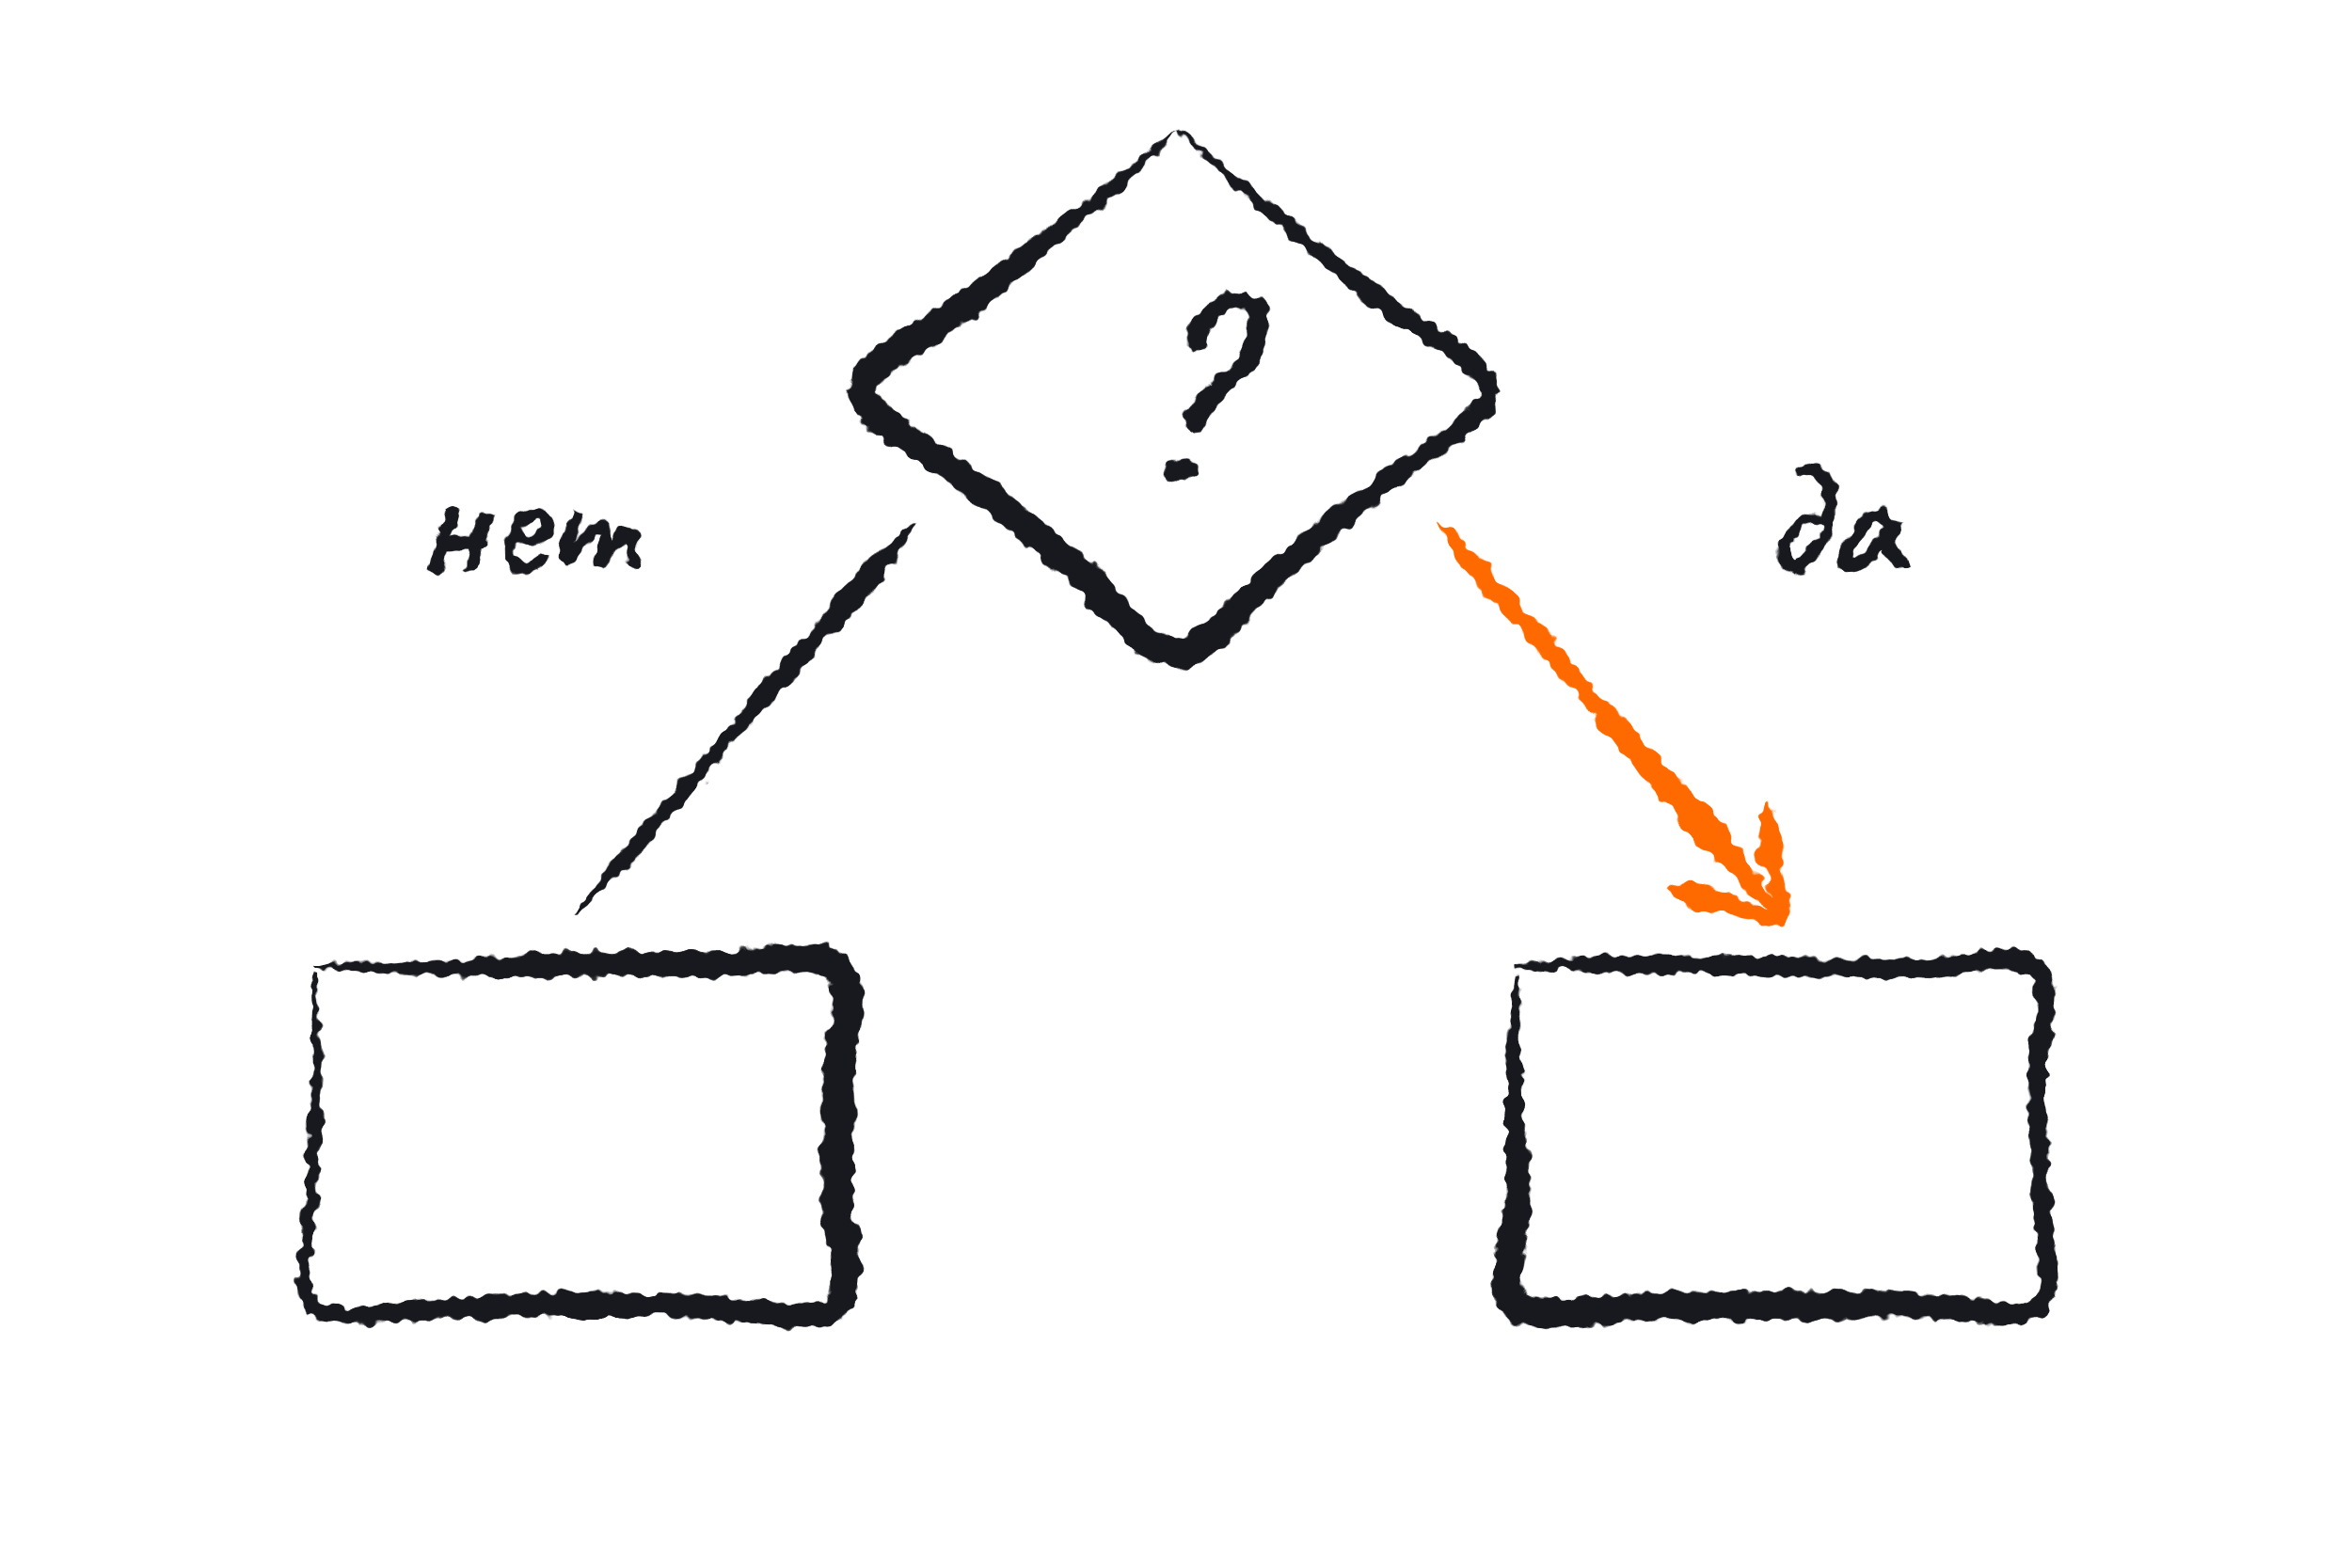
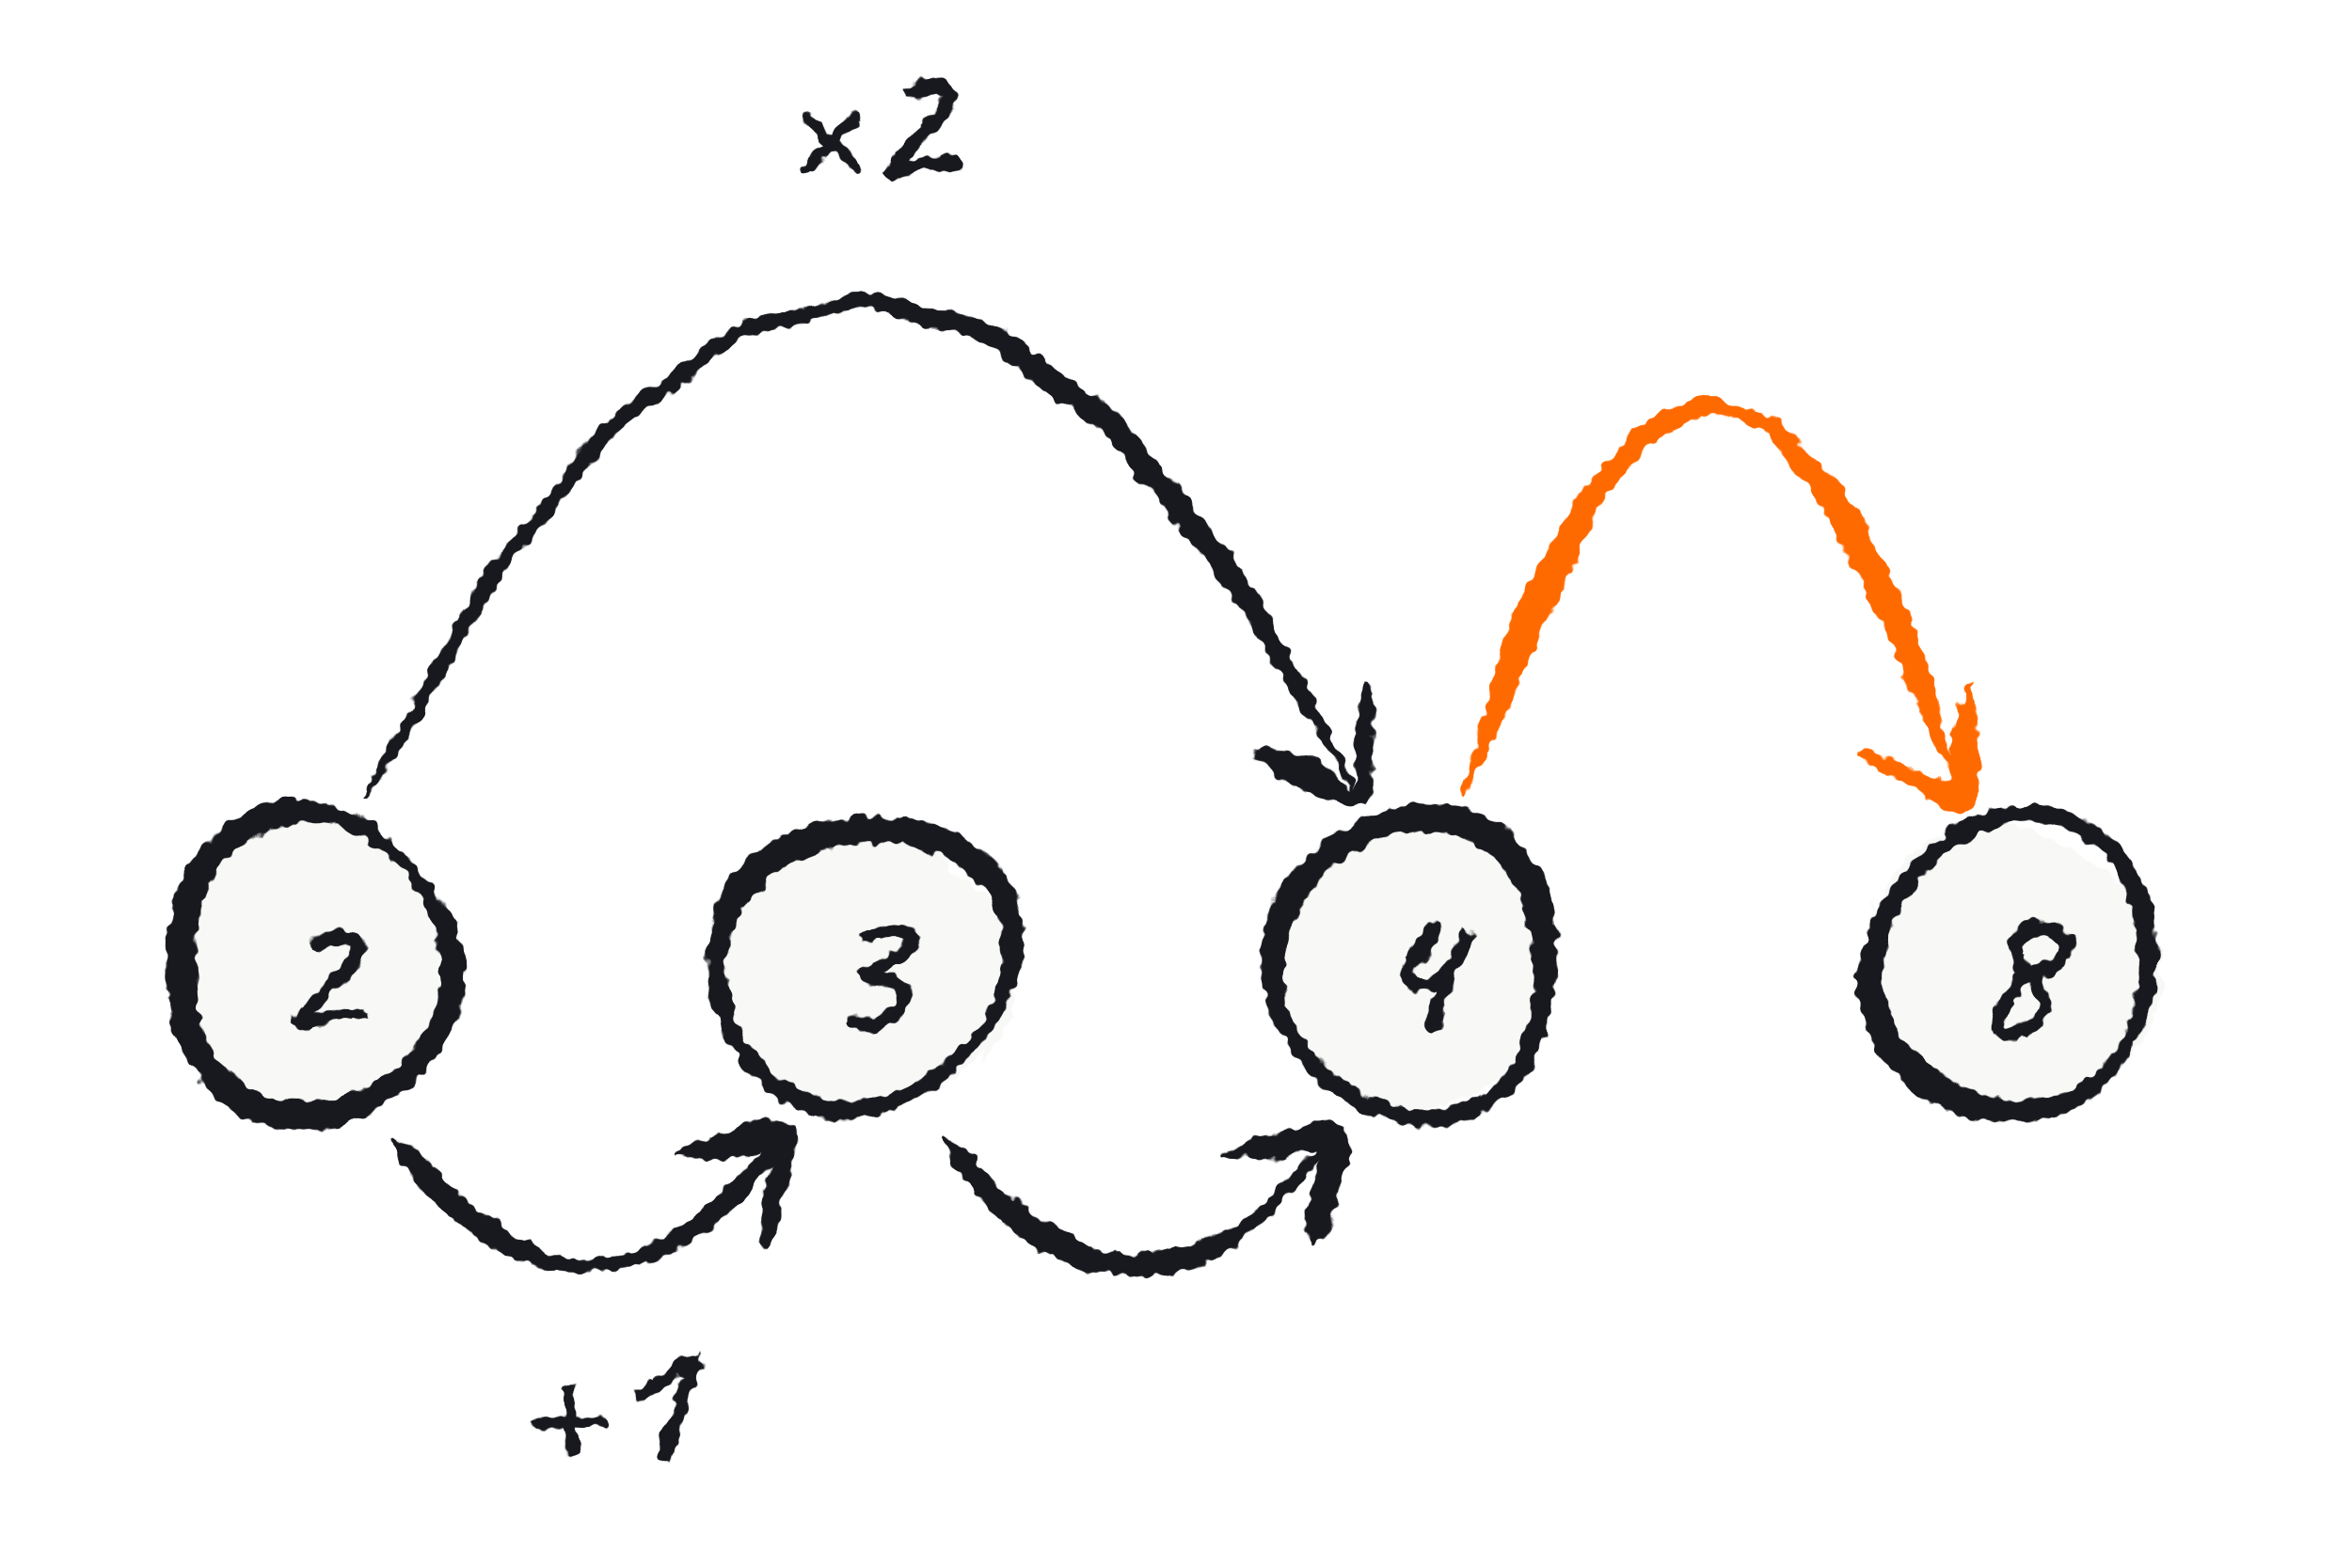
<svg xmlns="http://www.w3.org/2000/svg" viewBox="0 0 180 120">
  <defs>
    <filter id="topic-13-ink" width="110%" height="110%" x="-5%" y="-5%">
      <feTurbulence baseFrequency=".8" numOctaves="2" result="n" seed="7" type="fractalNoise" />
      <feDisplacementMap in="SourceGraphic" in2="n" scale="1.1" xChannelSelector="R" yChannelSelector="G" />
    </filter>
  </defs>
  <g filter="url(#topic-13-ink)">
-     <path fill="#17191e" d="m90 10 .8.8 1.2 1 1.3 1.4 1.4 1.3 1.5 1.4 1.4 1.3 1.3 1.1 1.3 1.2 1.3 1.1 1.3 1.1 1.4 1.1 1.3 1.1 1.6 1.2 1.7 1 1.8 1.1 1.4 1.1 1 1 .2.7-.2.7-1 1-1.4 1.1-1.7 1.1-1.7 1.2-1.6 1.1-1.3 1.1-1.4 1-1.4 1.1-1.3 1-1.4 1.1-1.4 1.1-1.5 1.3-1.4 1.5-1.3 1.4-1.3 1.2-1.1.7-.8.2-.9-.2-1-.8-1.2-1.2-1.3-1.5-1.4-1.5-1.4-1.3-1.3-1.1-1.4-1.1-1.4-1.1-1.3-1-1.4-1.2-1.3-1-1.6-1.2-1.8-1.2-1.7-1.1-1.4-1.1-.9-1-.2-.4.2-.5.9-.8 1.4-1 1.7-1.1 1.8-1.2 1.5-1.1L76 23l1.3-1.1 1.3-1.1 1.3-1.2 1.3-1.1 1.3-1.2L84 16l1.5-1.3 1.4-1.4 1.3-1.3 1.2-1.1zl-.9.7-1.2 1-1.5 1-1.6 1.3-1.6 1.2-1.5 1.1-1.3 1-1.5 1-1.4 1-1.4 1.1-1.4 1-1.3 1-1.6 1-1.7 1.1-1.8 1.1-1.6 1.3-1.3 1.3-.6 1.8.7 1.8 1.3 1.3 1.6 1.2 1.8 1.2 1.7 1 1.5 1.1 1.4 1.1 1.3 1.1 1.4 1.1 1.3 1.1 1.2 1 1.3 1 1.3 1.3 1.2 1.5 1.4 1.5 1.3 1.4 1.6 1 1.8.5 1.8-.4 1.6-1 1.5-1.5 1.3-1.5 1.3-1.4 1.3-1.3 1.3-1 1.3-1.2 1.4-1.1 1.3-1.1 1.3-1.1 1.3-1.2 1.5-1 1.7-1.2 1.7-1.2 1.5-1.2 1.2-1.3.5-1.6-.5-1.5-1.2-1.2-1.6-1.2-1.7-1.1-1.7-1.1-1.5-1.1-1.3-1.1-1.4-1-1.4-1.1-1.4-1-1.3-1.1-1.4-1-1.5-1.2-1.5-1.3-1.6-1.2-1.5-1.2-1.2-1-.9-.7Z" />
-     <path fill="#17191e" d="M91.2 33.3q-.3 0-.4-.3t-.2-.5V32l.1-.4.3-.6.7-.9q.4-.5.8-.7l.2-.2h.1q0-.2.3-.4l.5-.3.2-.2.4-.3.7-.9.3-.8.3-1.3v-.9l-.3-.4h-1l-1 .6-.7 1-.2.5v.4l.1.3v.3h-.2l-.5.1q-.3 0-.5-.2l-.1-.2-.2-.2v-.8q0-.4.3-.9l.6-.9.9-.7.8-.4.3-.2h1.7l.5.3.6.4.4.3q.2.5.1 1.1L97 26l-.4 1.4-.7 1-.5.4-.6.7-.6.5q-.7.4-1.2 1.2l-.8 1.4q-.2.5-.4.6-.2.2-.5.2m-.5 3.6H90l-.5-.2q-.4-.3-.3-.7t.7-.8l.5-.3.6.2q.7.4.6.9t-.9.9m-20.8 3-.9.6-1.1 1-1.4 1.1-1.3 1.4-1.2 1.5-1 1.4-1 1.3-1.2 1.3-1.1 1.1-1.1 1.3-1 1.3-1 1.3-1.1 1.3-1.1 1.2-1.1 1.2-1.1 1.3-1 1.3-1 1.3-1.3 1.3-1.2 1.4-1.3 1.5-1 1.4-.9 1.2-.6 1h.2l.8-.6 1.1-1 1.3-1.3 1.3-1.3 1.3-1.5 1-1.4 1.2-1.2 1.1-1.2 1.1-1.3 1-1.3 1-1.3 1.1-1.2 1.2-1.2 1.2-1.2 1-1.2 1.1-1.3 1.1-1.2 1.1-1.2 1.3-1.3 1.3-1.4 1.1-1.5 1-1.5.8-1.3.5-1Z" />
-     <path fill="#ff6a00" d="m109.9 40 .5 1 .8 1.4 1 1.4 1.3 1.4 1.3 1.4L116 48l1 1.3 1.1 1.2 1.2 1.2 1.1 1.2 1 1.3 1 1.4 1 1.3 1.2 1.2 1.1 1.2 1.1 1.3 1 1.3 1 1.3 1 1.4 1.5 1.3 1.4 1.3 1.2 1.3 1.2 1 .9.6.2-.2-.5-1-.8-1.3-1-1.4-1-1.6-1.1-1.6-1.3-1.3-1.2-1.2-1.2-1.1-1-1.2-1.1-1.3-1.1-1.3-1.2-1.1-1.2-1.2-1-1.2-1.1-1.3-1-1.3-1-1.3L117 47l-1.2-1.3-1.2-1.5-1.2-1.5-1.3-1.2-1.2-1-1-.6Z" />
-     <path fill="#ff6a00" d="m127.6 68.1.4.5.5.4.7.4.8.3h.8l.8.1.7.1.8.3.9.3.8.3.8.1 1-.3.4-.9V69l-.2-.8-.3-.9-.1-.8V65l-.1-.9-.2-.8-.2-.7-.3-.6-.3-.5h-.2l-.2.5-.2.7v.8l-.1.8v.8l.2.8.3.8.2.9.1.8.1.7v.5-.1h-.4l-.7-.2-.8-.3-.8-.4-.8-.3-.7-.3-.8-.3-.8-.1h-.8l-.7.2-.5.2Z" />
-     <path fill="#17191e" d="m24 74 1 .1 1.6.2 1.8.1 1.9.1 2 .2H34l1.7.1h20.2l2-.2 1.9-.2h1.7l1.2.1.7.3.2.5.1 1v1.4l-.4 1.6-.2 1.7-.2 1.6V87l-.1 1.4V93l.4 1.8.3 1.6.1 1.4v1l-.3.5-.6.3-1.3.1h-1.7l-1.9-.3-2-.2-1.8-.1h-1.6l-1.7-.1H49l-1.6-.1h-6.8l-1.6.2h-1.7l-1.6.2H34l-1.9.2-1.9.2-1.9.3h-3.1l-.9-.5-.4-.6-.2-1.1v-1.5l.3-1.6.2-1.6.1-1.6v-1.4l.1-1.4v-1.4l.2-1.4v-6.1l-.2-1.6-.1-1.5-.1-1.3v-.9h-.3v7l-.1 1.5v1.4l-.2 1.4v1.4l-.1 1.4-.1 1.5v1.4l-.2 1.5-.2 1.6-.3 1.6v1.6l.1 1.5.8 1.2 1.3.6 1.7.2h1.8l2-.1 1.9-.2h5.1l1.6-.1h1.7l1.7-.1h8.2l1.7.1H54l1.7.2 1.9.2 2 .3 1.8.1 1.8-.1 1.5-.7 1-1.4.2-1.7-.1-1.7-.2-1.7-.3-1.6v-4.3l.1-1.5v-4.3l.1-1.4.3-1.7.2-1.7v-1.7l-.2-1.6-1-1.4-1.5-.8-1.8-.1h-1.9l-2 .3-1.9.2H42.3l-1.7.2-1.6.2-1.7.1-1.6.2H34l-1.8.1-1.9.1h-3.7l-1.5.1H24Zm92 .1h1l1.6.2h1.8l1.9.2h7l1.7.1h3.3l1.7.1h5l1.7.1h5.1l2-.3 1.8-.2 1.7-.1h1.3l.7.4.4.6v2.5l-.2 1.6-.2 1.8-.1 1.6v2.9l.2 1.4v4.4l.2 1.5.2 1.7.2 1.7v2.5l-.5.6-.8.3h-1.3l-1.7-.1-1.9-.3-2-.3-1.8-.2h-13.4l-1.6.1h-5l-1.9.2-2 .2-1.9.2h-1.7l-1.2-.1-.6-.2-.2-.5-.1-.9.1-1.4.3-1.6.3-1.6V90l-.1-1.4-.1-1.4-.2-1.4-.1-1.4-.1-1.4v-1.5l-.2-1.6v-3.2l-.1-1.3v-.9h-.3l-.1 1-.1 1.2-.2 1.5-.1 1.6-.2 1.7v10l-.2 1.4-.3 1.6-.3 1.6-.2 1.7.1 1.6.9 1.4 1.5.8 1.8.2 2-.2 1.9-.2 1.9-.2 1.7-.1h8.4l1.6-.1h5l1.7-.1h5l1.9.2 2 .2 1.8.1 1.7-.1 1.4-.7.8-1.3.2-1.5-.1-1.6-.3-1.7-.2-1.7-.1-1.5v-1.4l-.1-1.5v-2.9l-.1-1.4v-2.9l.3-1.6.3-1.7.1-1.7-.2-1.5-.8-1.3-1.4-.6-1.6-.2-1.9.2-1.8.3-2 .2-1.6.1h-8.3l-1.7-.1h-5l-1.7-.1h-5.1l-2 .1-1.8.1-1.8.2-1.5.1-1.1.1ZM36.8 39.3l.5-.1.4.2v.7q-.2.1-.2.3l-.2.4-.1.3.2.2v.3l-.2.2H37v.1h-.1l-.1.5-.1.5-.2.4v.2l-.3.1-.4-.1-.2-.1v-.6l.2-.4V42h-1.6l-.1.4-.1.5v.4l-.1.4q0 .3-.3.4-.3 0-.6-.3l-.2-.2.2-1 .1-.3.1-.3.2-.6.2-.6.1-.1v-.3l.2-.2V40l.1-.3.2-.5V39l.2-.2h.2q.3 0 .5.2l.1.3v.2l-.6 1.6H36l.3-.7q0-.3.3-.7v-.2zm4.2 4.4-.8.2h-.8q-.4-.2-.6-.5l-.2-.6v-1q0-.6.3-1.1l.7-1q.4-.5.9-.7h.4q.1-.1.4 0h.5l.4.3.2.4v.3q0 .4-.3.9t-.9.7H40q-.3-.1-.4 0l-.1.6v.5l.4.3h.4l.4-.1.2-.2.1-.1.2-.1.1-.1h.4l.1.3v.2l-.4.4zm-.2-2.9q.2 0 .3-.2l.3-.2.1-.3-.1-.3h-.5l-.3.1-.3.3-.3.3v.2l.1.1zm2.6 2.7-.4-.3-.1-.5v-.4l.2-.7q0-.4.2-.7 0-.3.2-.5v-.7l.2-.4.1-.3h.5l.2.2.1.4-.1.7-.2.6-.2.5.2-.2.4-.5.4-.5q.2-.3.5-.4l.4-.1q.3 0 .5.3t.3.7v.7l.2-.3.5-.6.5-.2.4.1q.4.2.5.6v1.6l.2.3q.1.2 0 .4l-.2.1h-.3l-.4-.2q-.2-.1-.2-.3v-1.3l-.1-.2-.4.2-.5.5-.5.9-.4.4q-.1.1-.2 0-.3 0-.4-.2v-.4l.1-.6.2-.7.1-.5h-.4l-.3.4-.5.5-.3.5-.3.5-.3.3-.2.3zm94 .5h-.2l-.4-.2-.3-.2-.2-.3-.1-.4-.1-.4v-.4l.1-.7.3-.5q0-.2.3-.5l.5-.6.6-.4.5-.2h.7l.2.2.2.1.1-.5v-1.4q0-.4-.2-.5-.3-.4-.7-.6h-1l-.2-.1V36l.2-.4.4-.2h.4l.5.1q.7.3 1 .7l.5 1 .1 1.3v1l-.2.4v.4l-.2.4v.3l-.7 1.3q-.4.6-1 1-.4.5-1 .6m-.2-1 .4-.1.5-.5.4-.5.2-.3q0-.2.2-.3V41l.3-.6-.1-.3q-.1-.1-.4 0-.4 0-.7.3-.2.1-.3.4l-.4.4v.3l-.2.1-.1.4v.8q0 .2.2.2m3.8.7-.2-.2-.2-.2v-.6q0-.3.3-.8l.4-.9.2-.2.2-.2v-.1l.2-.3.1-.2.3-.3.4-.4.3-.2.6-.2q.3 0 .5.2l.2.1.3.3.2.2.5.4-.2.7q-.2.5 0 .9 0 .4.2.7l.2.2.3.1.2.1v.6l-.2.1-.8-.1q-.4-.2-.7-.8l-.2-.3V42l-.2.2-.2.2q-1 1-1.6 1.3t-1.1 0m.7-1.3v.3h.2l.6-.4.7-.7q.4-.3.6-.7l.3-.5q0-.3-.2-.4h-.2l-.5.1-.6.8-.6 1z" />
+     <path fill="#17191e" d="M30 87v.3l.2.5.2.5.3.5.3.5.3.4.2.4.3.4.3.4.3.4.4.4.3.3.4.3.3.3.3.3.4.2.3.3.3.2.3.3.4.2.3.3.3.2.4.3.3.2.3.2.4.2.3.2.3.1.3.2.3.1.3.2.4.1.3.2.3.1.4.2h.3l.4.2h.3l.4.1h.6l.3.1h.7l.3.1h2l.4-.2h.6l.2-.1h1l.3-.1h.4l.4-.2h.3l.4-.2.3-.1.4-.2.3-.1.3-.2.3-.2.3-.1.4-.2.3-.2.3-.2.3-.2.4-.3.3-.2.4-.3.3-.2.3-.3.3-.3.3-.2.3-.3.3-.3.3-.3.4-.3.3-.4.3-.3.3-.4.3-.4.4-.4.3-.4.3-.4.3-.5.2-.5.3-.4.2-.4.1-.3-.2-.2-.2.2-.4.3-.4.3-.4.4-.4.4-.4.3-.3.4-.4.3-.3.3-.4.4-.3.3-.3.3-.3.3-.3.3-.3.2-.3.3-.3.2-.3.3-.3.2-.3.3-.3.2-.4.3-.3.2-.3.2-.3.2-.2.2-.3.1-.3.2-.3.2-.3.1-.3.2-.3.2-.3.1-.3.2-.3.1-.2.1-.3.1H48l-.3.2h-.6l-.3.1-.4.1h-.3l-.3.2h-.5l-.3.1h-1l-.3-.2h-.3l-.3-.1H43l-.3-.2h-.3l-.3-.1-.2-.1-.3-.1-.3-.2-.2-.1-.3-.2-.3-.1-.3-.2-.4-.2-.3-.2-.3-.1-.2-.2-.3-.1-.3-.2-.3-.2-.3-.2-.3-.2-.3-.2-.4-.3-.3-.2-.3-.3-.3-.2-.3-.3-.3-.3-.2-.2-.3-.3-.3-.3-.3-.3-.3-.3-.3-.4-.4-.3-.3-.4-.4-.3-.4-.3-.4-.4-.4-.3-.4-.4-.4-.2-.3-.2Z" />
+     <path fill="#17191e" d="m58.7 95.5.3-.4.3-.6.2-.8.1-.8.1-.8.3-.7.2-.7.3-.8.3-.9.2-.8.1-1-.4-1-1-.5h-1.9l-.8.4-.8.4-.6.2-.8.1-.8.3-.7.4-.7.3-.7.3-.4.2v.2h.5l.7.1.8.1.8.1h.9l.8-.1.8-.2h.9l.8-.2.6-.2.3-.2-.1-.2v-.2.4l-.1.7-.3.8-.2.9-.1.8v.8l-.2.8-.2.8V95l.2.5ZM72 87v.3l.3.4.2.5.3.5.3.5.3.4.2.4.3.4.3.4.2.5.3.4.4.4.3.3.3.3.3.3.4.3.3.2.2.3.3.2.3.3.3.3.4.3.3.3.4.3.4.2.3.2.4.1.3.2h.3l.3.2.3.1.3.2.3.2.4.1.4.2.4.1.4.1H85l.3.1h.3l.3.1h.3l.4.1h1.5l.3-.1h.3l.3-.1h.3l.3-.1h.3l.3-.1h.4l.4-.2.3-.1.4-.1.3-.2.3-.2.4-.1.3-.2.3-.2.3-.2.3-.2.3-.2.3-.2.3-.2.3-.3.4-.2.3-.3.3-.2.3-.3.4-.3.3-.3.3-.2.3-.3.2-.3.3-.3.3-.4.3-.3.4-.4.3-.4.3-.3.3-.4.3-.4.3-.4.3-.5.3-.4.3-.4.3-.4.2-.2-.2-.2-.2.3-.3.2-.4.4-.4.4-.4.3-.4.4-.3.3-.4.4-.3.4-.3.3-.4.4-.3.3-.3.3-.3.3-.2.2-.3.3-.3.3-.3.2-.3.3-.3.2-.4.2-.3.3-.3.2-.4.2-.3.1-.3.2-.3.1-.3.2-.3.1-.3.1-.3.2-.3.1-.3.1-.3.1-.3.2h-.3l-.3.1H90l-.3.1H89l-.4.1-.3.1H88l-.3.1h-.3l-.3.1h-1L86 96l-.3-.1h-.4l-.3-.1h-.6l-.3-.1h-.3l-.2-.2h-.2l-.2-.2-.3-.2-.3-.1-.3-.3-.4-.2-.3-.1-.3-.2-.4-.1-.2-.1-.3-.2-.2-.1-.3-.2-.3-.2-.3-.3-.3-.2-.4-.3-.3-.2-.3-.3-.4-.2-.3-.3-.3-.2-.3-.2-.3-.3-.2-.3-.4-.3-.3-.3-.3-.4-.4-.4-.3-.3-.4-.4-.4-.4-.4-.3-.4-.4-.4-.2-.3-.2Z" />
+     <path fill="#17191e" d="m100.7 95.5.3-.4.4-.6.5-.7.3-.8.1-.8.1-.7.1-.7.3-.8.4-.9.2-.8v-1l-.5-1.1-1.2-.5-.9.1-.9.3-.8.2-.8.2-.7.2-.8.1-.7.4-.8.4-.7.3-.7.2-.4.2v.2h.5l.7.1h.8l.8.2H98l.8-.2.8-.3.8-.2.7-.1h.3-.3l-.2-.4v.3l-.1.6-.1.8-.2 1-.2.7-.2.8-.2.8v.9l.2.8.2.7.2.5ZM28.1 61l.6-.8.9-1.2.9-1.4 1-1.6 1-1.5.8-1.5.8-1.4.8-1.5.8-1.4.8-1.4.7-1.4.8-1.2.7-1.1.8-1 .8-1 .8-1 .8-.9.8-1 .8-1 .8-1 .8-1 .8-1 .8-1 .8-.7.7-.7.8-.6.8-.6.7-.5.8-.6.8-.5.9-.7.7-.6.8-.7.8-.6.7-.5.8-.5.7-.3.7-.2.8-.2.8-.1.8-.1.8-.2.8-.3.8-.2.8-.3.8-.2.7-.2h1.4l.7.2.8.3.8.2.7.3.9.3.8.2.8.2.7.2.8.1.7.3.7.3.7.4.7.6.8.6.8.6.8.7.8.6.8.6.8.5.8.5.8.6.7.5.8.7.8.8.7 1 .8 1 .8 1 .8 1 .8 1 .8 1 .7 1 .8 1 .7 1 .8 1 .8 1 .8 1.2.8 1.3.9 1.4.8 1.4.9 1.4.8 1.4 1 1.4 1 1.6 1 1.5.8 1.5.8 1.2.6.9.2-.2-.5-.9-.6-1.3-.7-1.6-.8-1.6-.8-1.7-.8-1.5-.7-1.4-.8-1.5-.8-1.4-.8-1.5-.8-1.3-.8-1.3-.8-1.2-.8-1-.8-1-.8-1-.7-.9-.8-1-.8-1-.8-1-.8-1-.8-1-.8-1-.9-1-.8-.7-.8-.7-.9-.6-.8-.5-.8-.5-.7-.6-.8-.6-.8-.6-.8-.6-.9-.7-.8-.5-.9-.5-.8-.4-.9-.2-.8-.2-.8-.2h-.8l-.7-.2-.8-.2-.8-.3-.8-.2-.8-.3-.9-.1h-1.8l-.8.2-.8.3-.8.3-.8.3-.8.2-.7.2-.8.2h-.8l-.8.3-.9.2-.8.4-.9.5-.8.5-.8.6-.8.7-.8.6-.8.6-.7.6-.8.5-.9.5-.8.5-.8.7-.9.7-.8 1-.8.9-.8 1-.8 1-.8 1.1-.8 1-.7 1-.8 1-.8.9-.8 1-.8 1L37 44l-.8 1.3-.8 1.4-.8 1.4-.7 1.5L33 51l-.8 1.5-.8 1.4-.9 1.6-.8 1.7-.8 1.5-.6 1.3-.5 1Z" />
+     <path fill="#17191e" d="m96 57.7.4.4.4.6.6.5.7.5.8.4.6.3.7.3.8.3.8.3.9.3.8.2.9-.2.5-.7.2-.8v-7.2l-.3-.5h-.2l-.3.5-.2.6-.2.8v.8l-.2.8v4.5l-.5-.2-.5-.4-.7-.6-.7-.6-.7-.4-.8-.3-.7-.3-.9-.1-.8-.1h-1.2Z" />
+     <path fill="#ff6a00" d="m112 61 .4-.6.5-1 .6-1 .6-1.3.6-1.2.5-1.2.5-1 .5-1.2.5-1 .4-1.2.5-1 .4-1 .3-.7.4-.8.4-.7.4-.8.4-.7.3-.9.4-.8.3-.9.3-.8.4-.9.3-.7.3-.6.4-.6.3-.5.4-.4.4-.4.3-.5.5-.4.4-.5.4-.5.4-.5.4-.4.3-.4.4-.3.3-.3.3-.1.3-.2.4-.1.4-.2.4-.2.4-.1.4-.2.4-.2.3-.2h.3l.3-.1h.6l.4.2.3.2.5.1.4.2.4.2h.5l.3.2.4.1.3.2.3.2.3.4.3.4.3.5.4.6.3.5.4.6.4.5.4.5.4.4.3.4.4.5.3.5.4.6.3.7.4.8.4.8.4.8.5.9.4.7.4.8.3.7.4.7.4.8.4.9.4 1 .4 1 .5 1 .4 1.2.5 1 .5 1.2.5 1 .6 1.3.6 1.2.5 1.2.4 1 .3.6h.2l-.2-.8-.2-1-.3-1.2-.4-1.3-.3-1.3-.3-1.2-.3-1.2-.3-1.2-.4-1.1-.3-1.2-.4-1-.4-1-.4-1-.4-.8-.4-.8-.4-.8-.4-.7-.4-.7-.3-.9-.4-.8-.4-.8-.5-.8-.4-.8-.5-.7-.4-.6-.5-.6-.5-.4-.4-.4-.4-.4-.4-.4-.4-.4-.4-.5-.4-.5-.5-.5-.4-.5-.5-.4-.4-.3-.5-.2-.5-.2h-.4l-.4-.2-.4-.1-.3-.2-.5-.2-.4-.1-.4-.2-.5-.2h-1l-.5.1-.5.2-.4.1-.4.2-.4.1-.4.2h-.3l-.5.2-.4.2-.5.3-.5.3-.4.4-.5.4-.4.5-.4.5-.4.5-.4.5-.4.4-.4.5-.4.4-.4.5-.4.5-.5.6-.4.8-.4.7-.5.8-.4.8-.4.8-.4.8-.5.7-.4.7-.4.7-.5.8-.4.9-.4.9-.4 1-.3 1.1-.4 1.2-.2 1.2-.3 1.2-.3 1.1-.3 1.2-.4 1.3-.4 1.3-.3 1.2-.3 1-.2.7Z" />
+     <path fill="#ff6a00" d="m142 57.7.4.4.5.4.7.4.7.3.8.3.7.4.6.4.7.6.7.5.8.5.8.3 1.2-.2.8-1 .1-.9v-2.6l-.1-.7v-1.6l-.2-.9-.2-.7-.1-.7v-.5h-.3l-.2.5-.2.6-.3.8-.2.8-.3.8v.8l-.1.8v2.7l.1-.2h.3l-.3-.1-.7-.2-.8-.3-.8-.4-.8-.2-.7-.3-.8-.4-.7-.3-.7-.2-.7-.2h-.5Z" />
+     <path fill="#f8f8f6" d="m30 65.3.3.3.3.4.3.4.4.5.4.6.4.5.3.5.2.5.3.5.2.5.2.5.2.5.1.6.2.5.1.6.2.5v.6l.2.5v.6l.1.6v1.8l-.1.6-.2.6-.1.6-.2.6-.2.6-.4.5-.3.6-.4.5-.4.5-.5.5-.5.4-.5.4-.5.3-.6.3-.6.2-.6.2-.6.1-.7.2h-.6l-.6.1h-1.2L24 85l-.6-.1-.6-.2-.6-.1-.6-.2-.5-.2-.6-.2-.5-.2-.5-.3-.6-.3-.4-.3-.5-.3-.5-.3-.5-.4-.4-.4-.5-.4-.4-.4-.3-.4-.4-.5-.3-.5-.3-.5-.3-.5-.3-.6-.2-.5-.2-.6-.1-.6-.1-.6-.1-.6v-2.4l.1-.6.2-.6.1-.5.2-.6.3-.6.2-.5.3-.6.3-.5.3-.5.4-.5.4-.5.4-.5.4-.4.4-.5.5-.4.5-.4.5-.3.6-.4.6-.3.5-.2.6-.3.6-.2h.7l.6-.2h2.6l.6.1.6.2.6.3.7.2.5.3.6.4.5.3.4.4.5.4.4.5.4.5.4.5.3.5.4.5.3.5.3.6.2.6.3.6.2.5.2.5.1.3Z" />
+     <path fill="#17191e" d="m27.2 63.7.3.3.4.3.5.3.5.4.5.5.5.4.5.4.3.4.4.4.4.4.3.5.3.4.3.5.2.5.2.5.2.5.2.5.2.5v.5l.2.6v.5l.1.5v2.1l-.2.6v.5l-.2.5-.2.5-.2.5-.2.5-.3.4-.3.5-.3.5-.3.4-.4.4-.4.4-.4.4-.4.3-.5.3-.4.4-.5.2-.5.3-.5.3-.6.2-.5.1-.5.2-.5.1-.6.1h-.6l-.6.1H22l-.6-.1-.5-.2-.5-.1-.5-.2-.6-.3-.5-.3-.4-.3-.5-.3-.3-.3-.4-.5-.4-.4-.3-.5-.3-.5-.2-.5-.2-.5-.2-.5-.2-.5v-.5l-.2-.5v-1.1l-.1-.6v-4.2l.1-.5.1-.6.1-.5.1-.6.2-.5.2-.5.2-.5.2-.5.3-.5.4-.5.3-.5.4-.4.4-.4.4-.3.5-.3.6-.3.5-.2.6-.3.5-.1.6-.2h.5l.6-.1h1.8l.6.1.6.1.5.2.6.2.5.2.6.3.5.2.5.3.5.3.5.4.6.4.5.5.4.4.5.5.4.3.2.3.2-.2-.2-.2-.4-.5-.3-.5-.4-.5-.5-.5-.5-.6-.4-.4-.5-.4-.5-.4-.5-.4-.6-.4-.6-.3-.6-.3-.6-.3-.6-.2-.7-.2-.7-.2h-.7l-.7-.1h-1.5l-.7.2-.7.2-.7.3-.7.3-.6.4-.6.4-.6.4-.5.5-.5.6-.4.5-.4.6-.4.6-.3.6-.4.6-.2.6-.3.6-.1.7-.2.6-.1.6-.1.6-.1.6v.6l-.1.6v3l.2.6v.6l.2.6.1.6.2.6.2.6.3.6.3.6.3.6.3.6.4.6.4.5.5.6.5.5.5.4.6.4.6.4.6.3.7.3.7.3.7.2h.7l.7.1h2.1l.7-.2.6-.1.7-.2.6-.3.6-.2.6-.3.6-.4.5-.3.6-.3.5-.4.5-.4.5-.4.4-.5.5-.4.4-.5.4-.5.4-.5.3-.5.4-.6.3-.5.2-.6.3-.6.2-.6.1-.7.1-.6v-2.6l-.1-.6-.1-.6-.2-.6-.2-.6-.3-.6-.3-.5-.3-.5-.3-.5-.4-.5-.3-.5-.4-.5-.4-.4-.4-.4-.5-.4-.4-.4-.5-.4-.6-.4-.6-.4-.6-.3-.5-.2-.5-.3-.3-.2Z" />
+     <path fill="#17191e" d="m23 78.8-.2-.1q0-.2-.2-.3l-.2-.3V78l.1-.2.2-.1.1-.3.1-.2.1-.1h.1l.2-.3.2-.2.5-.5.6-.6.5-.6.3-.4.2-.1.2-.2.2-.2.1-.3.3-.3.2-.4.2-.3v-.2l-.4-.2h-.7q-.4 0-1 .4l-.3.1H24l-.2-.3-.1-.5.4-.2 1.2-.6q.5-.2 1 0h.4l.3.1.4.4.3.4q.3.4.2.8t-.4 1l-.4.4-.5.7-.6.6-.4.3-.3.3-.5.6-.5.5-.2.2h.4l.6-.2.6-.1.6-.1h.8l.6.1q.2 0 .3.2l.1.1.2.2v.4q-.2.1-.8 0h-.7l-.2.1h-1l-.6.2-.4.2-.6.1-.6.2z" />
+     <path fill="#f8f8f6" d="M77.2 75.3v.4l-.2.5-.1.6-.2.7-.2.7-.2.7-.3.5-.3.5-.4.5-.4.5-.4.4-.5.5-.5.3-.5.4-.5.3-.5.3-.5.3-.5.2-.6.2-.6.2-.5.2-.6.1-.6.1-.5.1-.6.1h-2.3l-.6-.1-.6-.1-.5-.2-.6-.1-.6-.2-.5-.2-.5-.3-.5-.3-.5-.3-.4-.4-.5-.4-.4-.4-.4-.4-.4-.5-.3-.4-.3-.5-.3-.5-.3-.5-.2-.6-.2-.5-.2-.5-.2-.6-.1-.5-.1-.6-.1-.6v-.6l-.1-.6v-2.4l.1-.5.1-.6.2-.6.2-.6.2-.6.3-.6.2-.6.4-.5.3-.5.4-.5.4-.5.5-.4.5-.4.6-.4.5-.3.6-.3.6-.2.6-.2.6-.1.6-.1h2.6l.5.2.6.1.6.2.6.2.5.2.6.3.5.3.5.2.5.3.4.3.5.3.4.3.5.4.4.4.4.3.5.4.4.4.4.4.4.4.4.4.3.5.3.5.4.5.3.6.3.5.2.6.2.6.1.6.2.6v2.6l-.2.7-.1.6-.3.6-.3.6-.4.7-.4.6-.4.5-.3.5-.3.3Z" />
+     <path fill="#17191e" d="m74.5 79.1-.2.3-.4.3-.4.4-.5.4-.4.5-.5.4-.5.4-.4.3-.5.3-.5.4-.5.3-.5.2-.5.2-.5.2-.5.2-.6.1-.6.1-.6.1h-2.2L63 84l-.6-.2-.5-.2-.6-.2-.5-.3-.5-.2-.5-.4-.5-.3-.4-.4-.5-.5-.4-.4-.3-.5-.4-.5-.3-.5-.3-.5-.2-.5-.3-.6-.1-.6-.2-.5-.1-.6-.1-.6V75l-.1-.6v-1.2l.1-.5.1-.6.2-.5.2-.6.2-.5.3-.5.2-.5.3-.5.4-.4.3-.4.4-.4.4-.4.4-.3.5-.4.4-.3.5-.3.5-.2.4-.2.5-.2.6-.2.5-.2.5-.1.6-.1.5-.1.6-.1.5-.1h3.4l.6.2.6.1.6.2.5.2.5.2.5.3.6.3.5.3.5.4.4.4.4.4.4.5.3.4.3.6.2.5.3.6.1.6.2.6v.6l.1.5v1.3l-.1.6-.1.6-.2.6-.2.6-.2.6-.2.5-.3.5-.3.5-.3.5-.4.5-.3.5-.4.5-.3.4-.4.5-.4.4-.5.4-.4.3-.4.4-.5.4-.6.3-.6.4-.6.4-.6.3-.5.2-.3.2.1.2.4-.1.4-.3.6-.2.7-.3.6-.3.7-.4.5-.3.5-.4.5-.3.4-.5.5-.4.4-.4.4-.4.4-.5.4-.5.4-.5.4-.4.3-.6.4-.5.3-.6.3-.5.3-.7.3-.6.2-.7.2-.7.2-.7v-2.2l-.1-.7-.2-.7-.2-.8-.3-.7-.4-.7-.4-.6-.4-.6-.6-.6-.5-.5-.6-.4-.6-.5-.7-.3-.6-.4-.7-.2-.6-.3-.7-.1-.7-.2h-.7l-.6-.2h-1.3l-.7-.1h-1.2l-.7.1h-.6l-.6.2-.6.1-.6.1-.7.2-.6.2-.6.2-.6.3-.6.3-.5.3-.6.4-.5.4-.6.5-.5.5-.4.5-.4.5-.4.6-.3.6-.3.7-.2.6-.2.7-.2.7-.1.6-.1.7v2l.1.7.1.6.2.7.1.6.3.6.2.7.3.6.2.6.4.6.3.5.4.5.4.6.4.5.5.5.5.5.5.4.5.4.6.3.6.3.7.3.6.3.7.2h.7l.6.2h1.4l.6-.1.7-.2.6-.2.6-.2.6-.2.6-.2.6-.4.5-.3.5-.4.5-.3.4-.4.5-.4.4-.5.4-.4.5-.6.4-.5.3-.4.3-.5.2-.2Z" />
+     <path fill="#17191e" d="M66.3 79q-.4 0-.7-.2l-.6-.3-.2-.4.1-.3h1.5q.6 0 1-.2l.8-.5q.4-.4.4-.7t-.4-.6l-.5-.3-.6-.2h-.8l-.4-.2-.1-.3-.1-.3v-.2l.5-.2 1-.6 1-.6.6-.3.3-.2.2-.4-.4-.2h-1.3l-.4.2h-.3l-.2.2-.4.1h-.2l-.1-.1-.2-.4v-.2l.2-.2.4-.3.4-.2h.6l.8-.2h.6q.7.1 1 .4.5.3.6.8v.4l-.2.4-.4.5-.6.4-.6.3-.3.2-.4.2-.2.1h.1l.3.1.2.1.8.5.5.6q.2.5.1 1t-.5 1-.8.7l-1 .4z" />
+     <path fill="#f8f8f6" d="m116.8 79-.2.2-.2.4-.4.5-.3.5-.4.6-.4.5-.4.4-.5.4-.4.4-.5.3-.5.4-.5.3-.6.2-.5.3-.6.1-.6.2-.6.1h-.6l-.6.1h-1.8l-.6-.2-.6-.2-.6-.2-.6-.2-.5-.2-.6-.3-.5-.3-.5-.3-.5-.4-.5-.4-.5-.4-.4-.4-.4-.4-.4-.5-.4-.5-.3-.5-.4-.6-.3-.5-.2-.6-.2-.6-.2-.6-.2-.6v-.6l-.1-.7v-1.9l.2-.6.1-.6.3-.5.2-.6.3-.6.3-.5.3-.5.4-.5.4-.5.4-.4.5-.4.4-.4.5-.3.5-.4.5-.3.4-.3.5-.3.5-.2.6-.3.5-.2.5-.2.6-.2.5-.2.6-.2.6-.1.5-.2h.6l.6-.1h3.3l.6.2.6.2.6.3.6.3.6.3.5.4.5.5.5.4.5.5.3.5.4.6.3.6.2.6.2.7.2.6.1.7.1.6v2.5l-.2.7-.1.6-.1.5-.2.6-.2.6-.2.5-.2.6-.3.5-.2.6-.3.5-.3.5-.3.5-.4.5-.3.5-.4.4-.4.5-.5.4-.6.4-.6.4-.5.4-.6.3-.4.3-.4.2Z" />
+     <path fill="#17191e" d="m113.3 83.9-.3.1-.6.2-.6.2-.7.2-.7.2-.7.1H108l-.6-.1-.6-.2-.6-.2-.5-.2-.6-.2-.5-.2-.5-.3-.5-.3-.4-.4-.5-.3-.5-.3-.4-.4-.4-.4-.4-.4-.4-.4-.4-.4-.3-.5-.3-.5-.3-.4-.2-.5-.3-.5-.2-.6-.1-.5-.2-.5-.1-.6V73l.1-.5.1-.6.2-.5.2-.5.2-.4.2-.5.3-.5.3-.5.3-.4.3-.5.4-.4.3-.4.4-.4.4-.3.4-.4.5-.3.4-.4.5-.3.5-.3.5-.3.5-.2.6-.2.5-.2.5-.1.6-.1.6-.1h.6l.6-.1h.6l.5.1.5.1.6.2.5.2.5.2.6.3.5.4.4.3.4.3.4.4.3.4.4.5.3.5.3.5.2.5.3.5.2.5.1.5.1.5.1.6.1.5.1.6v.6l.1.5V76l-.1.6-.1.5-.1.6-.1.6-.2.5-.1.6-.2.5-.2.5-.3.5-.3.5-.3.6-.4.5-.4.5-.4.4-.4.4-.5.3-.5.4-.6.3-.6.3-.6.2-.6.2-.6.1h-2.8l-.7-.2h-.6l-.4-.2v.3h.4l.5.2.7.2.7.2.8.1.8.1h1.4l.6-.2.7-.2.7-.2.7-.3.6-.3.6-.4.5-.4.5-.5.5-.5.5-.5.4-.6.3-.5.4-.6.3-.6.2-.6.2-.6.2-.7.1-.6.2-.6v-.6l.2-.5v-.6l.1-.6v-.6l.1-.6v-3.1l-.1-.6-.2-.7-.1-.6-.2-.7-.2-.6-.3-.6-.3-.7-.4-.6-.4-.6-.5-.5-.5-.6-.6-.4-.6-.5-.6-.3-.7-.4-.7-.3-.7-.2-.7-.2h-.7l-.7-.1h-2.2l-.7.2-.6.1-.7.2-.6.2-.7.3-.6.3-.6.3-.5.3-.6.3-.5.4-.5.4-.5.4-.5.4-.5.5-.4.5-.4.5-.4.5-.4.5-.3.6-.3.6-.2.6-.3.6-.1.6-.2.6v.7l-.1.6v2l.1.6.2.6.1.6.2.7.3.5.2.6.3.6.3.5.3.5.4.5.3.5.4.5.4.5.5.4.4.5.5.4.4.4.6.4.5.3.6.4.5.2.6.3.7.2.6.1.6.2.7.1h2l.7-.1.7-.3.7-.3.7-.3.5-.3.5-.2.4-.2Z" />
+     <path fill="#17191e" d="m109.5 79-.2-.2q-.2-.2-.1-.6l.1-1 .3-.8.2-.5v-.2h-.5q-.8.3-1.2.2t-.6-.4l-.2-.3-.2-.5.1-.4.3-.5.1-.3v-.2l.2-.1.3-.6.5-.8.6-.7.3-.4.3-.1h.3l.2.1.1.3v.3l-.2.3-.3.4-.4.6-.5.7-.4.7-.2.5v.3h.9l.4-.1.3-.1.2-.1.1-.1.2-.4.3-.5.2-.6.3-.5.6-1 .2-.4.2.1.3.3.2.1v.2l-.1.4-.2.4-.3.5-.4.9-.4.9-.4.9-.3.7-.4 1.2-.1.5v.7l-.4.3z" />
+     <path fill="#f8f8f6" d="M143.7 74.7v-.4l-.1-.5v-.6l-.1-.6v-2l.1-.6.2-.6.2-.6.2-.6.3-.6.3-.5.3-.5.4-.5.4-.5.5-.4.5-.4.5-.4.5-.3.6-.3.6-.2.6-.2h.6l.6-.2h2.4l.6.1.6.1.5.2.6.2.5.2.6.2.5.2.5.2.5.2.5.3.4.3.5.3.5.3.4.3.5.3.4.3.4.4.5.4.4.4.4.4.3.5.4.4.3.5.3.6.3.5.2.6.2.6.2.5v.6l.1.7v1.9l-.1.6-.2.5-.2.6-.2.6-.3.6-.3.5-.3.6-.4.5-.3.5-.5.4-.4.4-.5.5-.4.3-.6.4-.4.3-.6.3-.5.3-.5.3-.6.2-.6.2-.6.2-.5.1-.6.2h-1.2l-.6.1h-1.3l-.5-.1-.6-.2-.6-.1-.6-.2-.5-.2-.6-.3-.5-.3-.5-.3-.5-.4-.4-.3-.5-.5-.4-.4-.4-.4-.3-.5-.4-.5-.3-.5-.3-.5-.2-.5-.3-.5-.2-.5-.2-.6-.2-.5-.2-.6-.1-.5-.2-.6-.1-.6v-.6l-.2-.6v-1.2l.1-.7.1-.8.2-.7v-.6l.2-.6v-.4Z" />
+     <path fill="#17191e" d="M163.8 73.3v.8l-.1.5-.1.6-.1.7-.1.6-.1.5-.2.5-.2.6-.2.5-.2.6-.2.5-.3.4-.2.5-.4.4-.4.5-.4.4-.4.4-.4.3-.5.4-.5.3-.4.2-.6.2-.5.2-.6.1-.5.2h-2.8l-.6-.2-.5-.1-.6-.2-.5-.1-.5-.2-.5-.2-.5-.3-.5-.3-.5-.3-.4-.3-.5-.3-.4-.3-.4-.4-.4-.4-.4-.4-.3-.4-.3-.5-.3-.4-.3-.5-.2-.5-.2-.5-.2-.5-.2-.5v-.6l-.1-.5v-2.1l.1-.6.2-.5.1-.6.2-.5.2-.5.3-.4.2-.5.3-.5.3-.4.3-.5.4-.4.3-.5.4-.4.4-.4.4-.4.4-.3.4-.4.5-.3.4-.4.5-.3.5-.3.5-.3.6-.2.5-.2.6-.2.6-.2h.6l.6-.1h1.8l.6.2.5.1.6.3.6.3.5.3.5.4.5.3.4.5.4.4.3.5.3.5.3.6.3.5.2.6.2.5.2.5.1.6.1.5.1.6.1.6v.5l.1.6v.6l.1.5v2.8l-.2.6v.7l-.2.7-.1.6v.5l-.2.4h.3V80l.3-.5.3-.5.3-.7.2-.6.3-.7.1-.6.1-.6.1-.6v-.6l.1-.6v-1.8l-.1-.6V71l-.2-.6v-.6l-.2-.7-.2-.6-.3-.6-.3-.6-.3-.6-.3-.6-.4-.6-.5-.6-.4-.5-.5-.4-.6-.5-.6-.4-.6-.3-.6-.4-.7-.2-.7-.2-.7-.2-.7-.1h-2.1l-.7.1-.7.1-.6.2-.7.2-.6.3-.6.3-.5.4-.6.3-.5.4-.5.4-.5.4-.4.4-.5.4-.4.4-.4.5-.4.4-.3.5-.4.5-.3.5-.4.5-.3.5-.3.6-.2.5-.3.6-.2.6-.2.6-.1.6-.2.7v.6l-.1.7V76l.1.7.1.6.2.7.2.6.3.7.2.6.4.6.3.5.5.6.4.5.5.5.5.5.5.4.5.4.6.3.6.4.6.3.6.2.6.3.7.1.6.2.7.1.6.1h.7l.7.1h1.3l.7-.2.6-.1.7-.2.6-.2.6-.3.6-.3.6-.3.5-.4.6-.4.4-.5.5-.5.4-.5.4-.5.3-.5.3-.5.3-.6.2-.6.2-.6.1-.6.1-.5.1-.6.1-.6v-3.3Z" />
+     <path fill="#17191e" d="M153.3 79.6h-.2l-.3-.3-.3-.2-.1-.4v-.9l.1-.4.4-.7.5-.8.5-.7.4-.5.1-.4-.3-.5-.1-.3-.1-.2q-.3-.2-.2-.7l.2-.8q.2-.6.6-1 .3-.3.8-.3h.6l.8.2.7.2q.2 0 .4.3l.5.3.3.3v.2q.2.2.2.5v.5l-.2.4-.5.5-.2.1-.2.1-.1.2h-.3l-.2.2-.5.2h-.2l-.2.1.2.5q.4.6.5 1.2.2.6 0 1l-.6 1q-.4.4-.6.4l-.2.1-.1.2h-.2l-.4.1-.5.3zm2.7-5.9q.3-.3.5-.3l.3.1.3-.1.5-.4v-.7l-.1-.2-.5-.2q-1-.3-1.4-.2-.6 0-.8.7v.9q.2 0 .2.2t.2.2l.2.2zm-2.4 5 .4-.2.6-.2.5-.3q.5-.4.7-.8t0-.8l-.2-.4q0-.2-.2-.3l-.1-.2-.2-.1-.2.3-.2.3-.1.2-.4.3v.3l-.3.4-.4 1v.4zM65.9 12.9l-.1.2h-.2q-.2 0-.6-.4l-.5-.4-.6-.6-.2-.1-.7.6-.3.4-.2.2-.3.1q-.1.2-.3.2h-.2l-.2-.1v-.2l.3-.6.4-.5.6-.6.2-.2-.5-.5-.5-.5-.4-.4q-.2-.2-.2-.5t.3-.4.4.2l.4.3.4.4.3.3.4.4.5-.5.5-.5q.2-.3.5-.4l.4-.2q.3 0 .4.3t-.2.4l-.2.4-.5.4-.2.3-.5.4.7.7.4.4.1.1.2.3q.2.1.2.3zm2.5.9-.2-.2q-.2 0-.3-.2l-.2-.3V13l.2-.2.1-.1.2-.3V12l.1-.1h.2q0-.2.2-.3l.2-.2.4-.5.6-.6.6-.6.2-.4h.1l.1-.1.2-.2.2-.2.2-.3.3-.3.2-.4.1-.3v-.2l-.4-.2H71q-.3 0-.9.4l-.4.1h-.4l-.1-.2-.2-.6.5-.2 1.1-.6q.6-.2 1 0h.4l.3.1.5.4.3.4.2.8q-.1.5-.5 1l-.3.4-.6.7-.6.6-.3.3-.4.3-.5.6-.5.5-.1.2h.4l.5-.2.7-.1h.9q0-.1.4 0h.7q.2 0 .2.2h.1v.1l.2.2.1.2v.2h-1.5l-.3.1H71l-.7.2-.4.2-.6.1-.6.2zm-26.5 95.6h-.6q-.2 0-.3-.2l-.2-.2v-.3l.8-.2h.7l.9-.1v-1.9l.2-.4q.2-.2.5-.1.2 0 .1.4v.7l.1.4v.9H46l.4.2q.2.2.1.5 0 .2-.4.1h-.7l-.4.1h-.8v1.9q0 .2-.2.3l-.2.2h-.2q-.2-.2-.3-.7v-.8l-.1-.8zm9.3 2.8h-.5l-.2-.2-.1-.1v-1l.2-.6.1-.6.1-.2.2-.5.4-1 .2-.7.3-1 .2-.7.1-.2H52l-.5.4-.6.4-.6.4-.6.5-.5.3h-.3q-.2-.1-.3-.4t0-.4l.2-.2.3-.2.4-.3.3-.2h.2q0-.2.2-.3l.5-.4 1-.7 1-.5q.4-.3.5-.2h.2l.2.3q.2 0 .2.2v.5l-.3.4-.3.8-.3 1-.2.7-.2.7-.2.5-.2.6-.2.7-.2.7-.2.5-.1.7z" />
  </g>
</svg>
